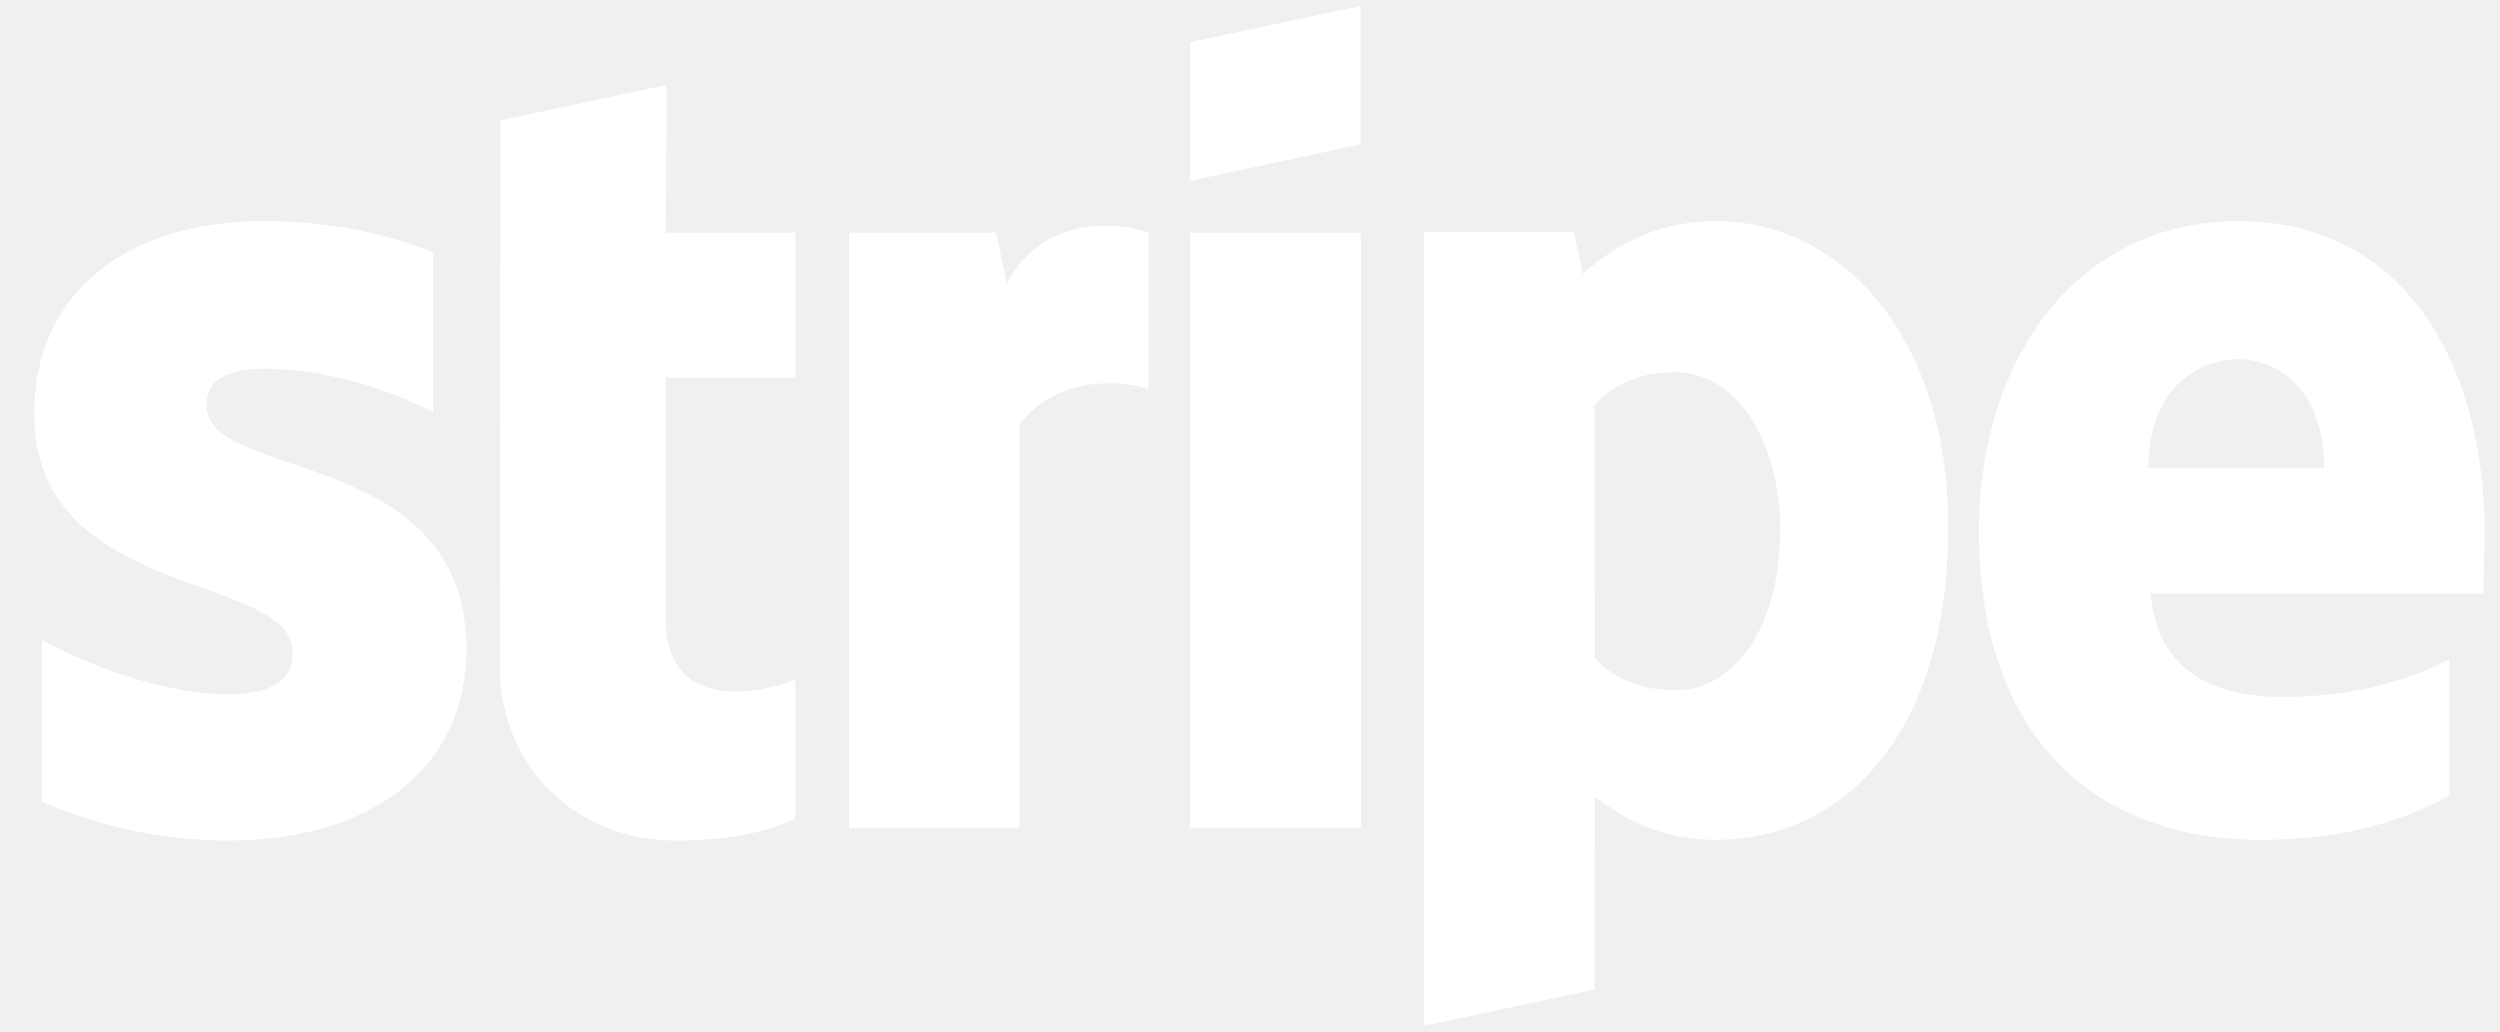
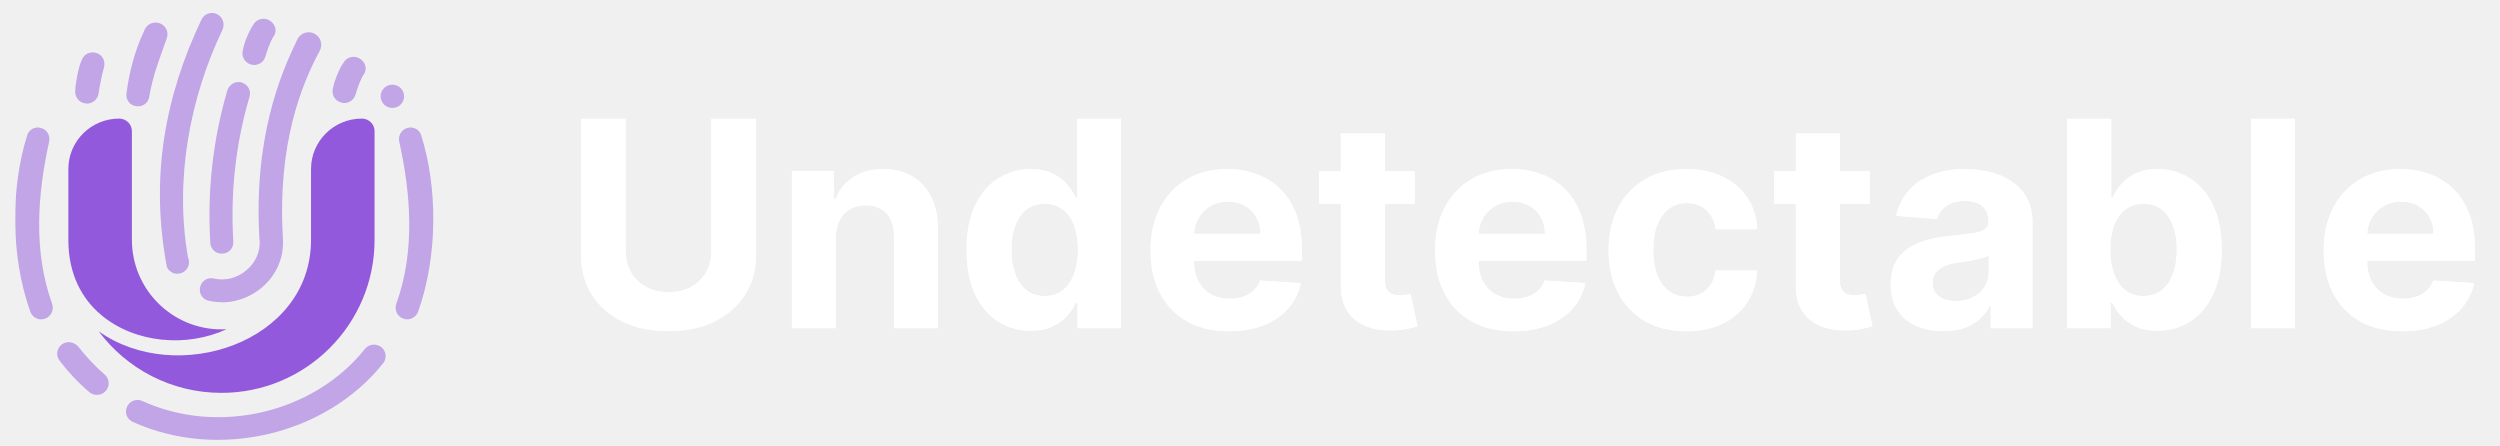
- <svg xmlns="http://www.w3.org/2000/svg" width="63" height="26" viewBox="0 0 63 26" fill="none">
-   <path fill-rule="evenodd" clip-rule="evenodd" d="M62.613 13.428C62.613 9.037 60.486 5.572 56.421 5.572C52.339 5.572 49.869 9.037 49.869 13.394C49.869 18.557 52.785 21.164 56.97 21.164C59.011 21.164 60.555 20.701 61.721 20.049V16.619C60.555 17.202 59.217 17.562 57.519 17.562C55.855 17.562 54.38 16.979 54.191 14.955H62.579C62.579 14.732 62.613 13.84 62.613 13.428ZM54.14 11.799C54.14 9.861 55.323 9.054 56.404 9.054C57.45 9.054 58.565 9.861 58.565 11.799H54.14Z" fill="#fff" />
-   <path fill-rule="evenodd" clip-rule="evenodd" d="M43.248 5.572C41.567 5.572 40.486 6.361 39.886 6.91L39.663 5.847H35.889V25.847L40.177 24.938L40.194 20.084C40.812 20.53 41.721 21.164 43.23 21.164C46.301 21.164 49.097 18.694 49.097 13.257C49.08 8.282 46.249 5.572 43.248 5.572ZM42.218 17.391C41.206 17.391 40.606 17.03 40.194 16.584L40.177 10.221C40.623 9.723 41.241 9.38 42.218 9.38C43.779 9.38 44.86 11.13 44.86 13.377C44.86 15.675 43.797 17.391 42.218 17.391Z" fill="#fff" />
-   <path fill-rule="evenodd" clip-rule="evenodd" d="M34.293 0.152L29.988 1.061V4.56L34.293 3.634V0.152Z" fill="#fff" />
-   <path fill-rule="evenodd" clip-rule="evenodd" d="M29.988 5.864H34.293V20.873H29.988V5.864Z" fill="#fff" />
-   <path fill-rule="evenodd" clip-rule="evenodd" d="M25.374 7.133L25.1 5.864H21.395V20.873H25.683V10.701C26.695 9.38 28.41 9.62 28.942 9.809V5.864C28.393 5.658 26.386 5.281 25.374 7.133Z" fill="#fff" />
-   <path fill-rule="evenodd" clip-rule="evenodd" d="M16.797 2.142L12.612 3.034L12.595 16.774C12.595 19.312 14.499 21.182 17.038 21.182C18.444 21.182 19.473 20.925 20.039 20.616V17.134C19.491 17.357 16.78 18.146 16.78 15.607V9.518H20.039V5.864H16.78L16.797 2.142Z" fill="#fff" />
-   <path fill-rule="evenodd" clip-rule="evenodd" d="M5.202 10.221C5.202 9.552 5.751 9.294 6.66 9.294C7.964 9.294 9.61 9.689 10.914 10.392V6.361C9.49 5.795 8.084 5.572 6.66 5.572C3.178 5.572 0.862 7.39 0.862 10.427C0.862 15.161 7.38 14.406 7.38 16.447C7.38 17.236 6.694 17.494 5.734 17.494C4.31 17.494 2.492 16.91 1.051 16.121V20.204C2.646 20.89 4.259 21.181 5.734 21.181C9.302 21.181 11.755 19.415 11.755 16.344C11.737 11.233 5.202 12.142 5.202 10.221Z" fill="#fff" />
+ <svg xmlns="http://www.w3.org/2000/svg" width="129" height="23" viewBox="0 0 129 23" fill="none">
+   <g clip-path="url(#clip0_2253_39417)">
+     <mask id="mask0_2253_39417" style="mask-type:luminance" maskUnits="userSpaceOnUse" x="0" y="0" width="129" height="23">
+       <path d="M128.077 0.668H0.779V22.945H128.077V0.668Z" fill="white" />
+     </mask>
+     <g mask="url(#mask0_2253_39417)">
+       <path d="M36.708 6.131H39.011V13.146C39.011 13.933 38.821 14.622 38.442 15.213C38.066 15.804 37.539 16.264 36.862 16.595C36.185 16.922 35.396 17.085 34.495 17.085C33.592 17.085 32.801 16.922 32.124 16.595C31.447 16.264 30.92 15.804 30.544 15.213C30.168 14.622 29.98 13.933 29.98 13.146V6.131H32.283V12.95C32.283 13.362 32.374 13.728 32.555 14.047C32.739 14.367 32.998 14.619 33.331 14.802C33.664 14.985 34.053 15.076 34.495 15.076C34.942 15.076 35.331 14.985 35.66 14.802C35.994 14.619 36.251 14.367 36.431 14.047C36.616 13.728 36.708 13.362 36.708 12.95V6.131Z" fill="white" />
+       <path d="M36.708 6.131H39.011V13.146C39.011 13.933 38.821 14.622 38.442 15.213C38.066 15.804 37.539 16.264 36.862 16.595C36.185 16.922 35.396 17.085 34.495 17.085C33.592 17.085 32.801 16.922 32.124 16.595C31.447 16.264 30.92 15.804 30.544 15.213C30.168 14.622 29.98 13.933 29.98 13.146V6.131H32.283V12.95C32.283 13.362 32.374 13.728 32.555 14.047C32.739 14.367 32.998 14.619 33.331 14.802C33.664 14.985 34.053 15.076 34.495 15.076C34.942 15.076 35.331 14.985 35.66 14.802C35.994 14.619 36.251 14.367 36.431 14.047C36.616 13.728 36.708 13.362 36.708 12.95V6.131Z" fill="white" />
+       <path d="M43.129 12.249V16.933H40.863V8.832H43.023V10.261H43.118C43.299 9.79 43.602 9.417 44.028 9.143C44.453 8.865 44.969 8.726 45.575 8.726C46.143 8.726 46.637 8.849 47.059 9.095C47.481 9.341 47.809 9.693 48.043 10.15C48.277 10.604 48.394 11.145 48.394 11.774V16.933H46.129V12.175C46.132 11.68 46.004 11.293 45.745 11.015C45.487 10.734 45.13 10.593 44.676 10.593C44.371 10.593 44.102 10.658 43.868 10.788C43.638 10.918 43.457 11.108 43.326 11.358C43.198 11.604 43.132 11.901 43.129 12.249Z" fill="white" />
+       <path d="M43.129 12.249V16.933H40.863V8.832H43.023V10.261H43.118C43.299 9.79 43.602 9.417 44.028 9.143C44.453 8.865 44.969 8.726 45.575 8.726C46.143 8.726 46.637 8.849 47.059 9.095C47.481 9.341 47.809 9.693 48.043 10.15C48.277 10.604 48.394 11.145 48.394 11.774V16.933H46.129V12.175C46.132 11.68 46.004 11.293 45.745 11.015C45.487 10.734 45.13 10.593 44.676 10.593C44.371 10.593 44.102 10.658 43.868 10.788C43.638 10.918 43.457 11.108 43.326 11.358C43.198 11.604 43.132 11.901 43.129 12.249Z" fill="white" />
+       <path d="M53.188 17.064C52.568 17.064 52.006 16.906 51.502 16.59C51.002 16.27 50.605 15.8 50.311 15.181C50.02 14.559 49.875 13.796 49.875 12.893C49.875 11.964 50.026 11.193 50.327 10.577C50.628 9.958 51.029 9.496 51.529 9.19C52.032 8.881 52.584 8.726 53.183 8.726C53.64 8.726 54.021 8.803 54.326 8.958C54.635 9.109 54.883 9.299 55.071 9.528C55.262 9.753 55.408 9.974 55.507 10.192H55.576V6.131H57.836V16.932H55.603V15.635H55.507C55.401 15.86 55.25 16.083 55.055 16.305C54.864 16.523 54.614 16.704 54.305 16.848C54 16.992 53.628 17.064 53.188 17.064ZM53.906 15.276C54.271 15.276 54.58 15.178 54.832 14.981C55.087 14.781 55.282 14.501 55.417 14.142C55.555 13.784 55.624 13.364 55.624 12.882C55.624 12.4 55.557 11.982 55.422 11.627C55.287 11.272 55.092 10.997 54.837 10.804C54.581 10.611 54.271 10.514 53.906 10.514C53.534 10.514 53.22 10.614 52.965 10.815C52.709 11.015 52.516 11.293 52.385 11.648C52.254 12.003 52.188 12.414 52.188 12.882C52.188 13.353 52.254 13.77 52.385 14.132C52.52 14.491 52.713 14.772 52.965 14.976C53.22 15.176 53.534 15.276 53.906 15.276Z" fill="white" />
+       <path d="M53.188 17.064C52.568 17.064 52.006 16.906 51.502 16.59C51.002 16.27 50.605 15.8 50.311 15.181C50.02 14.559 49.875 13.796 49.875 12.893C49.875 11.964 50.026 11.193 50.327 10.577C50.628 9.958 51.029 9.496 51.529 9.19C52.032 8.881 52.584 8.726 53.183 8.726C53.64 8.726 54.021 8.803 54.326 8.958C54.635 9.109 54.883 9.299 55.071 9.528C55.262 9.753 55.408 9.974 55.507 10.192H55.576V6.131H57.836V16.932H55.603V15.635H55.507C55.401 15.86 55.25 16.083 55.055 16.305C54.864 16.523 54.614 16.704 54.305 16.848C54 16.992 53.628 17.064 53.188 17.064ZM53.906 15.276C54.271 15.276 54.58 15.178 54.832 14.981C55.087 14.781 55.282 14.501 55.417 14.142C55.555 13.784 55.624 13.364 55.624 12.882C55.624 12.4 55.557 11.982 55.422 11.627C55.287 11.272 55.092 10.997 54.837 10.804C54.581 10.611 54.271 10.514 53.906 10.514C53.534 10.514 53.22 10.614 52.965 10.815C52.709 11.015 52.516 11.293 52.385 11.648C52.254 12.003 52.188 12.414 52.188 12.882C52.188 13.353 52.254 13.77 52.385 14.132C52.52 14.491 52.713 14.772 52.965 14.976C53.22 15.176 53.534 15.276 53.906 15.276Z" fill="white" />
+       <path d="M63.422 17.091C62.581 17.091 61.858 16.922 61.252 16.584C60.649 16.243 60.184 15.762 59.858 15.139C59.532 14.514 59.369 13.773 59.369 12.919C59.369 12.086 59.532 11.354 59.858 10.725C60.184 10.096 60.644 9.605 61.236 9.254C61.831 8.902 62.53 8.726 63.331 8.726C63.87 8.726 64.372 8.812 64.836 8.985C65.304 9.153 65.712 9.408 66.059 9.749C66.411 10.09 66.684 10.519 66.879 11.036C67.073 11.55 67.171 12.151 67.171 12.84V13.457H60.273V12.065H65.038C65.038 11.741 64.967 11.455 64.826 11.205C64.684 10.955 64.487 10.76 64.235 10.62C63.987 10.475 63.698 10.403 63.368 10.403C63.025 10.403 62.72 10.482 62.454 10.641C62.191 10.795 61.986 11.005 61.837 11.268C61.688 11.528 61.612 11.819 61.608 12.139V13.462C61.608 13.863 61.682 14.209 61.831 14.501C61.984 14.793 62.198 15.018 62.475 15.176C62.752 15.335 63.08 15.414 63.459 15.414C63.711 15.414 63.941 15.378 64.15 15.308C64.359 15.238 64.538 15.132 64.687 14.992C64.836 14.851 64.95 14.679 65.028 14.475L67.123 14.612C67.017 15.111 66.798 15.547 66.469 15.92C66.143 16.289 65.721 16.577 65.203 16.785C64.689 16.989 64.095 17.091 63.422 17.091Z" fill="white" />
+       <path d="M63.422 17.091C62.581 17.091 61.858 16.922 61.252 16.584C60.649 16.243 60.184 15.762 59.858 15.139C59.532 14.514 59.369 13.773 59.369 12.919C59.369 12.086 59.532 11.354 59.858 10.725C60.184 10.096 60.644 9.605 61.236 9.254C61.831 8.902 62.53 8.726 63.331 8.726C63.87 8.726 64.372 8.812 64.836 8.985C65.304 9.153 65.712 9.408 66.059 9.749C66.411 10.09 66.684 10.519 66.879 11.036C67.073 11.55 67.171 12.151 67.171 12.84V13.457H60.273V12.065H65.038C65.038 11.741 64.967 11.455 64.826 11.205C64.684 10.955 64.487 10.76 64.235 10.62C63.987 10.475 63.698 10.403 63.368 10.403C63.025 10.403 62.72 10.482 62.454 10.641C62.191 10.795 61.986 11.005 61.837 11.268C61.688 11.528 61.612 11.819 61.608 12.139V13.462C61.608 13.863 61.682 14.209 61.831 14.501C61.984 14.793 62.198 15.018 62.475 15.176C62.752 15.335 63.08 15.414 63.459 15.414C63.711 15.414 63.941 15.378 64.15 15.308C64.359 15.238 64.538 15.132 64.687 14.992C64.836 14.851 64.95 14.679 65.028 14.475L67.123 14.612C67.017 15.111 66.798 15.547 66.469 15.92C66.143 16.289 65.721 16.577 65.203 16.785C64.689 16.989 64.095 17.091 63.422 17.091Z" fill="white" />
+       <path d="M72.994 8.833V10.52H68.074V8.833H72.994ZM69.191 6.892H71.457V14.444C71.457 14.652 71.489 14.813 71.553 14.929C71.616 15.042 71.705 15.121 71.819 15.167C71.936 15.212 72.071 15.235 72.223 15.235C72.329 15.235 72.436 15.226 72.542 15.209C72.648 15.188 72.73 15.172 72.787 15.161L73.143 16.833C73.029 16.868 72.87 16.909 72.664 16.954C72.458 17.004 72.209 17.034 71.914 17.044C71.368 17.065 70.889 16.993 70.478 16.828C70.071 16.663 69.753 16.406 69.527 16.058C69.299 15.71 69.188 15.27 69.191 14.739V6.892Z" fill="white" />
+       <path d="M72.994 8.833V10.52H68.074V8.833H72.994ZM69.191 6.892H71.457V14.444C71.457 14.652 71.489 14.813 71.553 14.929C71.616 15.042 71.705 15.121 71.819 15.167C71.936 15.212 72.071 15.235 72.223 15.235C72.329 15.235 72.436 15.226 72.542 15.209C72.648 15.188 72.73 15.172 72.787 15.161L73.143 16.833C73.029 16.868 72.87 16.909 72.664 16.954C72.458 17.004 72.209 17.034 71.914 17.044C71.368 17.065 70.889 16.993 70.478 16.828C70.071 16.663 69.753 16.406 69.527 16.058C69.299 15.71 69.188 15.27 69.191 14.739V6.892Z" fill="white" />
+       <path d="M78.103 17.091C77.263 17.091 76.54 16.922 75.933 16.584C75.331 16.243 74.866 15.762 74.54 15.139C74.214 14.514 74.051 13.773 74.051 12.919C74.051 12.086 74.214 11.354 74.54 10.725C74.866 10.096 75.325 9.605 75.918 9.254C76.513 8.902 77.212 8.726 78.013 8.726C78.552 8.726 79.054 8.812 79.518 8.985C79.986 9.153 80.394 9.408 80.741 9.749C81.092 10.09 81.365 10.519 81.56 11.036C81.755 11.55 81.853 12.151 81.853 12.84V13.457H74.955V12.065H79.72C79.72 11.741 79.649 11.455 79.507 11.205C79.365 10.955 79.169 10.76 78.917 10.62C78.668 10.475 78.38 10.403 78.05 10.403C77.706 10.403 77.401 10.482 77.135 10.641C76.873 10.795 76.667 11.005 76.519 11.268C76.37 11.528 76.293 11.819 76.29 12.139V13.462C76.29 13.863 76.364 14.209 76.513 14.501C76.665 14.793 76.88 15.018 77.157 15.176C77.433 15.335 77.761 15.414 78.141 15.414C78.392 15.414 78.623 15.378 78.832 15.308C79.041 15.238 79.22 15.132 79.369 14.992C79.518 14.851 79.632 14.679 79.709 14.475L81.805 14.612C81.698 15.111 81.481 15.547 81.151 15.92C80.824 16.289 80.402 16.577 79.885 16.785C79.371 16.989 78.777 17.091 78.103 17.091Z" fill="white" />
+       <path d="M78.103 17.091C77.263 17.091 76.54 16.922 75.933 16.584C75.331 16.243 74.866 15.762 74.54 15.139C74.214 14.514 74.051 13.773 74.051 12.919C74.051 12.086 74.214 11.354 74.54 10.725C74.866 10.096 75.325 9.605 75.918 9.254C76.513 8.902 77.212 8.726 78.013 8.726C78.552 8.726 79.054 8.812 79.518 8.985C79.986 9.153 80.394 9.408 80.741 9.749C81.092 10.09 81.365 10.519 81.56 11.036C81.755 11.55 81.853 12.151 81.853 12.84V13.457H74.955V12.065H79.72C79.72 11.741 79.649 11.455 79.507 11.205C79.365 10.955 79.169 10.76 78.917 10.62C78.668 10.475 78.38 10.403 78.05 10.403C77.706 10.403 77.401 10.482 77.135 10.641C76.873 10.795 76.667 11.005 76.519 11.268C76.37 11.528 76.293 11.819 76.29 12.139V13.462C76.29 13.863 76.364 14.209 76.513 14.501C76.665 14.793 76.88 15.018 77.157 15.176C77.433 15.335 77.761 15.414 78.141 15.414C78.392 15.414 78.623 15.378 78.832 15.308C79.041 15.238 79.22 15.132 79.369 14.992C79.518 14.851 79.632 14.679 79.709 14.475L81.805 14.612C81.698 15.111 81.481 15.547 81.151 15.92C80.824 16.289 80.402 16.577 79.885 16.785C79.371 16.989 78.777 17.091 78.103 17.091Z" fill="white" />
+       <path d="M87.024 17.091C86.188 17.091 85.468 16.915 84.865 16.563C84.266 16.208 83.805 15.716 83.483 15.087C83.164 14.457 83.004 13.733 83.004 12.914C83.004 12.084 83.165 11.356 83.488 10.73C83.814 10.101 84.277 9.61 84.876 9.259C85.475 8.904 86.188 8.726 87.014 8.726C87.727 8.726 88.35 8.855 88.886 9.111C89.421 9.368 89.845 9.728 90.157 10.192C90.469 10.656 90.641 11.201 90.673 11.827H88.534C88.475 11.423 88.315 11.098 88.056 10.852C87.8 10.602 87.466 10.477 87.051 10.477C86.7 10.477 86.393 10.572 86.131 10.762C85.872 10.948 85.67 11.221 85.524 11.579C85.379 11.938 85.307 12.372 85.307 12.882C85.307 13.399 85.377 13.838 85.519 14.201C85.664 14.563 85.869 14.839 86.131 15.029C86.393 15.219 86.7 15.313 87.051 15.313C87.31 15.313 87.542 15.261 87.748 15.155C87.957 15.05 88.129 14.897 88.264 14.696C88.402 14.492 88.492 14.248 88.534 13.963H90.673C90.637 14.582 90.467 15.127 90.162 15.598C89.861 16.066 89.444 16.431 88.912 16.695C88.38 16.959 87.751 17.091 87.024 17.091Z" fill="white" />
+       <path d="M87.024 17.091C86.188 17.091 85.468 16.915 84.865 16.563C84.266 16.208 83.805 15.716 83.483 15.087C83.164 14.457 83.004 13.733 83.004 12.914C83.004 12.084 83.165 11.356 83.488 10.73C83.814 10.101 84.277 9.61 84.876 9.259C85.475 8.904 86.188 8.726 87.014 8.726C87.727 8.726 88.35 8.855 88.886 9.111C89.421 9.368 89.845 9.728 90.157 10.192C90.469 10.656 90.641 11.201 90.673 11.827H88.534C88.475 11.423 88.315 11.098 88.056 10.852C87.8 10.602 87.466 10.477 87.051 10.477C86.7 10.477 86.393 10.572 86.131 10.762C85.872 10.948 85.67 11.221 85.524 11.579C85.379 11.938 85.307 12.372 85.307 12.882C85.307 13.399 85.377 13.838 85.519 14.201C85.664 14.563 85.869 14.839 86.131 15.029C86.393 15.219 86.7 15.313 87.051 15.313C87.31 15.313 87.542 15.261 87.748 15.155C87.957 15.05 88.129 14.897 88.264 14.696C88.402 14.492 88.492 14.248 88.534 13.963H90.673C90.637 14.582 90.467 15.127 90.162 15.598C89.861 16.066 89.444 16.431 88.912 16.695C88.38 16.959 87.751 17.091 87.024 17.091Z" fill="white" />
+       <path d="M96.468 8.833V10.52H91.549V8.833H96.468ZM92.666 6.892H94.931V14.444C94.931 14.652 94.964 14.813 95.027 14.929C95.091 15.042 95.179 15.121 95.293 15.167C95.41 15.212 95.545 15.235 95.698 15.235C95.804 15.235 95.91 15.226 96.016 15.209C96.123 15.188 96.204 15.172 96.261 15.161L96.617 16.833C96.504 16.868 96.344 16.909 96.139 16.954C95.933 17.004 95.683 17.034 95.389 17.044C94.843 17.065 94.364 16.993 93.953 16.828C93.545 16.663 93.228 16.406 93.001 16.058C92.774 15.71 92.662 15.27 92.666 14.739V6.892Z" fill="white" />
+       <path d="M96.468 8.833V10.52H91.549V8.833H96.468ZM92.666 6.892H94.931V14.444C94.931 14.652 94.964 14.813 95.027 14.929C95.091 15.042 95.179 15.121 95.293 15.167C95.41 15.212 95.545 15.235 95.698 15.235C95.804 15.235 95.91 15.226 96.016 15.209C96.123 15.188 96.204 15.172 96.261 15.161L96.617 16.833C96.504 16.868 96.344 16.909 96.139 16.954C95.933 17.004 95.683 17.034 95.389 17.044C94.843 17.065 94.364 16.993 93.953 16.828C93.545 16.663 93.228 16.406 93.001 16.058C92.774 15.71 92.662 15.27 92.666 14.739V6.892Z" fill="white" />
+       <path d="M100.273 17.085C99.751 17.085 99.287 16.996 98.879 16.816C98.471 16.634 98.149 16.365 97.911 16.01C97.678 15.651 97.561 15.204 97.561 14.67C97.561 14.22 97.644 13.842 97.811 13.536C97.977 13.23 98.204 12.984 98.491 12.798C98.778 12.611 99.105 12.471 99.47 12.376C99.838 12.281 100.225 12.214 100.629 12.175C101.105 12.126 101.487 12.08 101.778 12.038C102.068 11.992 102.279 11.926 102.411 11.838C102.542 11.75 102.607 11.62 102.607 11.448V11.416C102.607 11.082 102.501 10.823 102.288 10.641C102.079 10.458 101.781 10.366 101.395 10.366C100.987 10.366 100.663 10.456 100.422 10.635C100.181 10.811 100.021 11.033 99.943 11.3L97.848 11.131C97.954 10.639 98.163 10.213 98.475 9.855C98.787 9.493 99.189 9.215 99.683 9.022C100.178 8.825 100.753 8.726 101.406 8.726C101.859 8.726 102.293 8.779 102.708 8.884C103.127 8.99 103.498 9.153 103.82 9.375C104.146 9.596 104.403 9.881 104.591 10.229C104.779 10.574 104.873 10.987 104.873 11.469V16.933H102.724V15.809H102.661C102.53 16.062 102.354 16.285 102.134 16.479C101.914 16.669 101.65 16.818 101.342 16.927C101.033 17.033 100.677 17.085 100.273 17.085ZM100.921 15.535C101.255 15.535 101.549 15.47 101.805 15.34C102.06 15.206 102.26 15.027 102.406 14.802C102.551 14.577 102.624 14.322 102.624 14.037V13.177C102.553 13.223 102.455 13.265 102.331 13.304C102.211 13.339 102.074 13.373 101.921 13.404C101.769 13.432 101.616 13.459 101.464 13.483C101.311 13.504 101.173 13.524 101.049 13.541C100.783 13.58 100.551 13.642 100.352 13.726C100.154 13.81 100 13.925 99.89 14.069C99.78 14.209 99.725 14.385 99.725 14.596C99.725 14.902 99.837 15.136 100.06 15.298C100.287 15.456 100.574 15.535 100.921 15.535Z" fill="white" />
+       <path d="M100.273 17.085C99.751 17.085 99.287 16.996 98.879 16.816C98.471 16.634 98.149 16.365 97.911 16.01C97.678 15.651 97.561 15.204 97.561 14.67C97.561 14.22 97.644 13.842 97.811 13.536C97.977 13.23 98.204 12.984 98.491 12.798C98.778 12.611 99.105 12.471 99.47 12.376C99.838 12.281 100.225 12.214 100.629 12.175C101.105 12.126 101.487 12.08 101.778 12.038C102.068 11.992 102.279 11.926 102.411 11.838C102.542 11.75 102.607 11.62 102.607 11.448V11.416C102.607 11.082 102.501 10.823 102.288 10.641C102.079 10.458 101.781 10.366 101.395 10.366C100.987 10.366 100.663 10.456 100.422 10.635C100.181 10.811 100.021 11.033 99.943 11.3L97.848 11.131C97.954 10.639 98.163 10.213 98.475 9.855C98.787 9.493 99.189 9.215 99.683 9.022C100.178 8.825 100.753 8.726 101.406 8.726C101.859 8.726 102.293 8.779 102.708 8.884C103.127 8.99 103.498 9.153 103.82 9.375C104.146 9.596 104.403 9.881 104.591 10.229C104.779 10.574 104.873 10.987 104.873 11.469V16.933H102.724V15.809H102.661C102.53 16.062 102.354 16.285 102.134 16.479C101.914 16.669 101.65 16.818 101.342 16.927C101.033 17.033 100.677 17.085 100.273 17.085ZM100.921 15.535C101.255 15.535 101.549 15.47 101.805 15.34C102.06 15.206 102.26 15.027 102.406 14.802C102.551 14.577 102.624 14.322 102.624 14.037V13.177C102.553 13.223 102.455 13.265 102.331 13.304C102.211 13.339 102.074 13.373 101.921 13.404C101.769 13.432 101.616 13.459 101.464 13.483C101.311 13.504 101.173 13.524 101.049 13.541C100.783 13.58 100.551 13.642 100.352 13.726C100.154 13.81 100 13.925 99.89 14.069C99.78 14.209 99.725 14.385 99.725 14.596C99.725 14.902 99.837 15.136 100.06 15.298C100.287 15.456 100.574 15.535 100.921 15.535Z" fill="white" />
+       <path d="M106.672 16.932V6.131H108.937V10.192H109.007C109.106 9.974 109.249 9.753 109.437 9.528C109.629 9.299 109.877 9.109 110.182 8.958C110.49 8.803 110.873 8.726 111.33 8.726C111.926 8.726 112.475 8.881 112.979 9.19C113.483 9.496 113.885 9.958 114.186 10.577C114.488 11.193 114.639 11.964 114.639 12.893C114.639 13.796 114.492 14.559 114.197 15.181C113.906 15.8 113.509 16.27 113.006 16.59C112.506 16.906 111.946 17.064 111.325 17.064C110.885 17.064 110.512 16.992 110.203 16.848C109.898 16.704 109.648 16.523 109.453 16.305C109.259 16.083 109.109 15.86 109.007 15.635H108.905V16.932H106.672ZM108.889 12.882C108.889 13.364 108.957 13.784 109.092 14.142C109.226 14.501 109.422 14.781 109.677 14.981C109.932 15.178 110.242 15.276 110.607 15.276C110.976 15.276 111.288 15.176 111.544 14.976C111.799 14.772 111.992 14.491 112.123 14.132C112.258 13.77 112.325 13.353 112.325 12.882C112.325 12.414 112.26 12.003 112.129 11.648C111.997 11.293 111.804 11.015 111.549 10.815C111.293 10.614 110.98 10.514 110.607 10.514C110.239 10.514 109.926 10.611 109.672 10.804C109.42 10.997 109.226 11.272 109.092 11.627C108.957 11.982 108.889 12.4 108.889 12.882Z" fill="white" />
+       <path d="M106.672 16.932V6.131H108.937V10.192H109.007C109.106 9.974 109.249 9.753 109.437 9.528C109.629 9.299 109.877 9.109 110.182 8.958C110.49 8.803 110.873 8.726 111.33 8.726C111.926 8.726 112.475 8.881 112.979 9.19C113.483 9.496 113.885 9.958 114.186 10.577C114.488 11.193 114.639 11.964 114.639 12.893C114.639 13.796 114.492 14.559 114.197 15.181C113.906 15.8 113.509 16.27 113.006 16.59C112.506 16.906 111.946 17.064 111.325 17.064C110.885 17.064 110.512 16.992 110.203 16.848C109.898 16.704 109.648 16.523 109.453 16.305C109.259 16.083 109.109 15.86 109.007 15.635H108.905V16.932H106.672ZM108.889 12.882C108.889 13.364 108.957 13.784 109.092 14.142C109.226 14.501 109.422 14.781 109.677 14.981C109.932 15.178 110.242 15.276 110.607 15.276C110.976 15.276 111.288 15.176 111.544 14.976C111.799 14.772 111.992 14.491 112.123 14.132C112.258 13.77 112.325 13.353 112.325 12.882C112.325 12.414 112.26 12.003 112.129 11.648C111.997 11.293 111.804 11.015 111.549 10.815C111.293 10.614 110.98 10.514 110.607 10.514C110.239 10.514 109.926 10.611 109.672 10.804C109.42 10.997 109.226 11.272 109.092 11.627C108.957 11.982 108.889 12.4 108.889 12.882Z" fill="white" />
+       <path d="M118.418 6.131V16.932H116.152V6.131H118.418Z" fill="white" />
+       <path d="M118.418 6.131V16.932H116.152V6.131H118.418Z" fill="white" />
+       <path d="M123.957 17.091C123.117 17.091 122.394 16.922 121.787 16.584C121.184 16.243 120.72 15.762 120.394 15.139C120.068 14.514 119.904 13.773 119.904 12.919C119.904 12.086 120.068 11.354 120.394 10.725C120.72 10.096 121.179 9.605 121.771 9.254C122.367 8.902 123.065 8.726 123.866 8.726C124.406 8.726 124.907 8.812 125.372 8.985C125.84 9.153 126.248 9.408 126.595 9.749C126.946 10.09 127.219 10.519 127.414 11.036C127.609 11.55 127.706 12.151 127.706 12.84V13.457H120.809V12.065H125.574C125.574 11.741 125.503 11.455 125.361 11.205C125.219 10.955 125.022 10.76 124.771 10.62C124.523 10.475 124.234 10.403 123.904 10.403C123.56 10.403 123.255 10.482 122.989 10.641C122.726 10.795 122.521 11.005 122.372 11.268C122.223 11.528 122.147 11.819 122.143 12.139V13.462C122.143 13.863 122.218 14.209 122.367 14.501C122.519 14.793 122.734 15.018 123.01 15.176C123.287 15.335 123.615 15.414 123.994 15.414C124.246 15.414 124.476 15.378 124.686 15.308C124.895 15.238 125.074 15.132 125.223 14.992C125.372 14.851 125.485 14.679 125.563 14.475L127.659 14.612C127.552 15.111 127.334 15.547 127.004 15.92C126.678 16.289 126.256 16.577 125.738 16.785C125.225 16.989 124.631 17.091 123.957 17.091Z" fill="white" />
+       <path d="M123.957 17.091C123.117 17.091 122.394 16.922 121.787 16.584C121.184 16.243 120.72 15.762 120.394 15.139C120.068 14.514 119.904 13.773 119.904 12.919C119.904 12.086 120.068 11.354 120.394 10.725C120.72 10.096 121.179 9.605 121.771 9.254C122.367 8.902 123.065 8.726 123.866 8.726C124.406 8.726 124.907 8.812 125.372 8.985C125.84 9.153 126.248 9.408 126.595 9.749C126.946 10.09 127.219 10.519 127.414 11.036C127.609 11.55 127.706 12.151 127.706 12.84V13.457H120.809V12.065H125.574C125.574 11.741 125.503 11.455 125.361 11.205C125.219 10.955 125.022 10.76 124.771 10.62C124.523 10.475 124.234 10.403 123.904 10.403C123.56 10.403 123.255 10.482 122.989 10.641C122.726 10.795 122.521 11.005 122.372 11.268C122.223 11.528 122.147 11.819 122.143 12.139V13.462C122.143 13.863 122.218 14.209 122.367 14.501C122.519 14.793 122.734 15.018 123.01 15.176C123.287 15.335 123.615 15.414 123.994 15.414C124.246 15.414 124.476 15.378 124.686 15.308C124.895 15.238 125.074 15.132 125.223 14.992C125.372 14.851 125.485 14.679 125.563 14.475L127.659 14.612C127.552 15.111 127.334 15.547 127.004 15.92C126.678 16.289 126.256 16.577 125.738 16.785C125.225 16.989 124.631 17.091 123.957 17.091Z" fill="white" />
+       <g opacity="0.5">
+         <path d="M11.186 0.722C10.89 0.586 10.533 0.717 10.396 1.01C8.504 4.996 7.737 9.17 8.612 13.777C8.712 14.004 8.954 14.147 9.188 14.122C9.262 14.117 9.327 14.101 9.402 14.075C9.697 13.939 9.838 13.583 9.701 13.291C8.998 9.27 9.793 5.065 11.487 1.517C11.614 1.213 11.482 0.858 11.186 0.722Z" fill="#9259DD" />
+         <path d="M11.729 4.67C10.986 7.219 10.689 9.852 10.852 12.539C10.87 12.874 11.158 13.114 11.487 13.086C11.825 13.068 12.067 12.783 12.038 12.457C11.886 9.917 12.163 7.398 12.875 4.993C12.972 4.676 12.785 4.349 12.465 4.253C12.155 4.168 11.826 4.353 11.729 4.67Z" fill="#9259DD" />
+         <path d="M16.245 1.748C15.924 1.568 15.515 1.689 15.353 2.018C14.471 3.818 13.068 7.15 13.391 12.387L13.4 12.398C13.431 12.995 13.19 13.553 12.708 13.947C12.236 14.352 11.624 14.506 11.034 14.37C10.713 14.294 10.393 14.491 10.327 14.82C10.251 15.139 10.449 15.456 10.781 15.522C11.072 15.585 11.366 15.606 11.651 15.595C12.318 15.549 12.958 15.292 13.496 14.85C14.259 14.215 14.664 13.283 14.598 12.306C14.598 12.306 14.588 12.295 14.599 12.285C14.302 7.374 15.6 4.281 16.494 2.632C16.665 2.317 16.558 1.924 16.245 1.748Z" fill="#9259DD" />
+         <path d="M8.253 1.205C7.938 1.083 7.581 1.237 7.456 1.55C6.969 2.587 6.68 3.639 6.525 4.829C6.481 5.162 6.721 5.45 7.05 5.481C7.386 5.524 7.676 5.286 7.706 4.96C7.898 3.887 8.155 3.242 8.609 1.964C8.717 1.658 8.558 1.323 8.253 1.205Z" fill="#9259DD" />
+         <path d="M3.189 17.775C2.928 17.973 2.871 18.347 3.071 18.605C3.521 19.197 4.035 19.749 4.605 20.231C4.727 20.34 4.893 20.388 5.062 20.374C5.21 20.359 5.349 20.292 5.459 20.171C5.679 19.929 5.652 19.553 5.409 19.334C4.91 18.908 4.446 18.41 4.046 17.893C3.825 17.634 3.449 17.577 3.189 17.775Z" fill="#9259DD" />
+         <path d="M19.67 17.909C19.409 17.709 19.03 17.748 18.829 18.007C16.19 21.314 11.254 22.479 7.345 20.691C7.041 20.553 6.693 20.686 6.555 20.987C6.416 21.289 6.55 21.634 6.854 21.771C11.22 23.747 16.789 22.48 19.78 18.733C19.971 18.484 19.931 18.108 19.67 17.909Z" fill="#9259DD" />
+         <path d="M2.013 6.582C1.744 6.555 1.49 6.712 1.408 6.968C0.567 9.615 0.522 13.163 1.565 16.088C1.658 16.332 1.882 16.478 2.126 16.48C2.2 16.479 2.266 16.467 2.322 16.443C2.633 16.338 2.798 15.992 2.692 15.683C1.705 12.963 1.94 10.005 2.537 7.305C2.614 6.957 2.371 6.617 2.013 6.582Z" fill="#9259DD" />
+         <path d="M21.124 6.582C21.394 6.555 21.648 6.712 21.729 6.968C22.571 9.615 22.616 13.163 21.573 16.088C21.479 16.332 21.256 16.478 21.012 16.48C20.938 16.479 20.872 16.467 20.816 16.443C20.504 16.338 20.34 15.992 20.446 15.683C21.433 12.963 21.198 10.005 20.601 7.305C20.524 6.957 20.767 6.617 21.124 6.582Z" fill="#9259DD" />
+         <path d="M18.523 2.999C18.231 2.851 17.866 2.959 17.716 3.249C17.521 3.518 17.246 4.169 17.181 4.553C17.134 4.708 17.161 4.878 17.246 5.024C17.323 5.15 17.444 5.246 17.601 5.293C17.916 5.387 18.247 5.201 18.342 4.89C18.429 4.602 18.581 4.119 18.782 3.818C18.984 3.518 18.815 3.148 18.523 2.999Z" fill="#9259DD" />
+         <path d="M4.977 2.734C4.666 2.631 4.322 2.792 4.217 3.101C4.065 3.396 3.891 4.28 3.884 4.669C3.861 4.83 3.913 4.994 4.019 5.125C4.114 5.238 4.249 5.316 4.411 5.339C4.736 5.385 5.036 5.153 5.083 4.83C5.126 4.533 5.253 3.862 5.357 3.506C5.462 3.151 5.288 2.838 4.977 2.734Z" fill="#9259DD" />
+         <path d="M13.872 1.035C13.58 0.887 13.216 0.995 13.066 1.285C12.871 1.554 12.596 2.205 12.531 2.589C12.484 2.744 12.511 2.914 12.596 3.06C12.673 3.186 12.794 3.282 12.951 3.329C13.265 3.423 13.597 3.237 13.692 2.926C13.779 2.638 13.93 2.155 14.132 1.855C14.334 1.554 14.165 1.184 13.872 1.035Z" fill="#9259DD" />
+         <path d="M20.851 4.968C20.851 5.3 20.58 5.569 20.246 5.569C19.912 5.569 19.641 5.3 19.641 4.968C19.641 4.637 19.912 4.368 20.246 4.368C20.58 4.368 20.851 4.637 20.851 4.968Z" fill="#9259DD" />
+       </g>
+       <path d="M3.527 12.376C3.527 14.136 4.216 15.408 5.219 16.251C6.964 17.718 9.645 17.936 11.691 16.988C11.604 16.993 11.516 16.996 11.428 16.996C8.875 16.996 6.806 14.928 6.806 12.376L6.806 6.769C6.806 6.41 6.512 6.119 6.15 6.119C4.702 6.119 3.527 7.283 3.527 8.72V12.376Z" fill="#9259DD" />
+       <path d="M5.092 17.095C6.532 19.023 8.834 20.272 11.427 20.272C15.79 20.272 19.328 16.737 19.328 12.376V6.769C19.328 6.41 19.034 6.119 18.672 6.119C17.224 6.119 16.049 7.283 16.049 8.72V12.376C16.049 17.702 9.081 19.941 5.092 17.095Z" fill="#9259DD" />
+     </g>
+   </g>
+   <defs>
+     <clipPath id="clip0_2253_39417">
+       <rect width="127.298" height="22.277" fill="white" transform="translate(0.779297 0.668518)" />
+     </clipPath>
+   </defs>
</svg>
